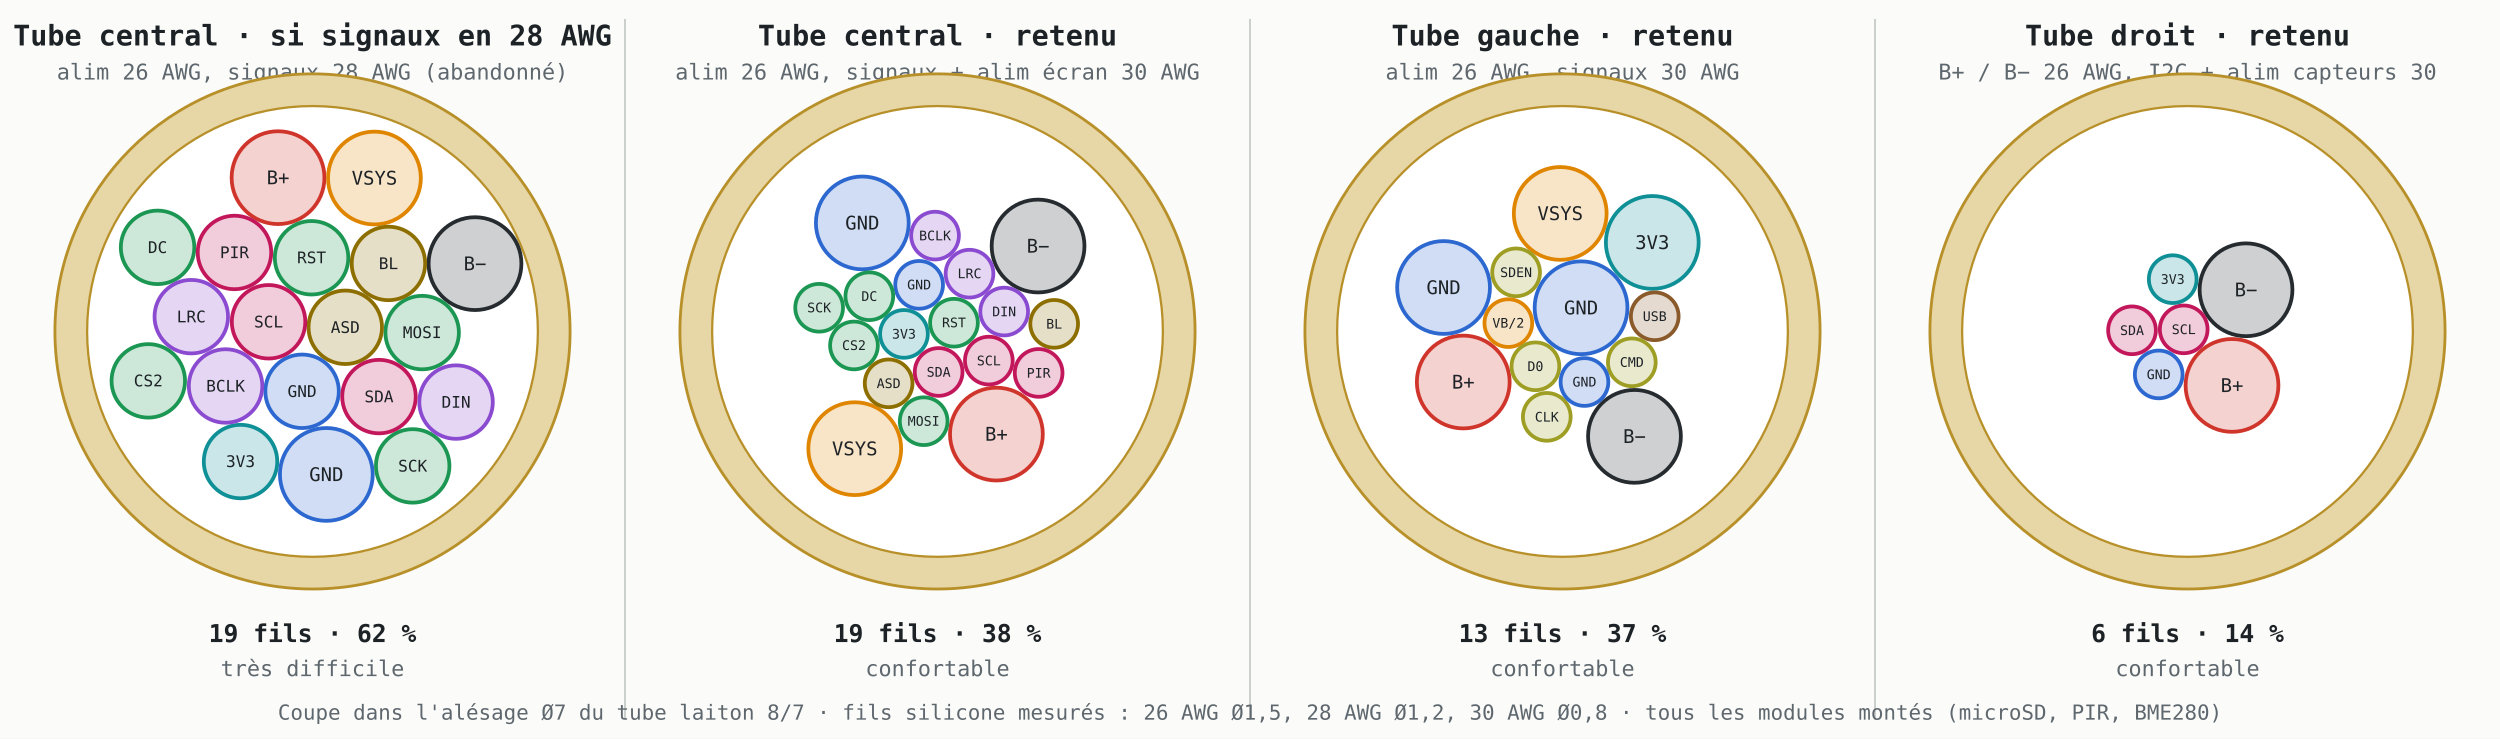
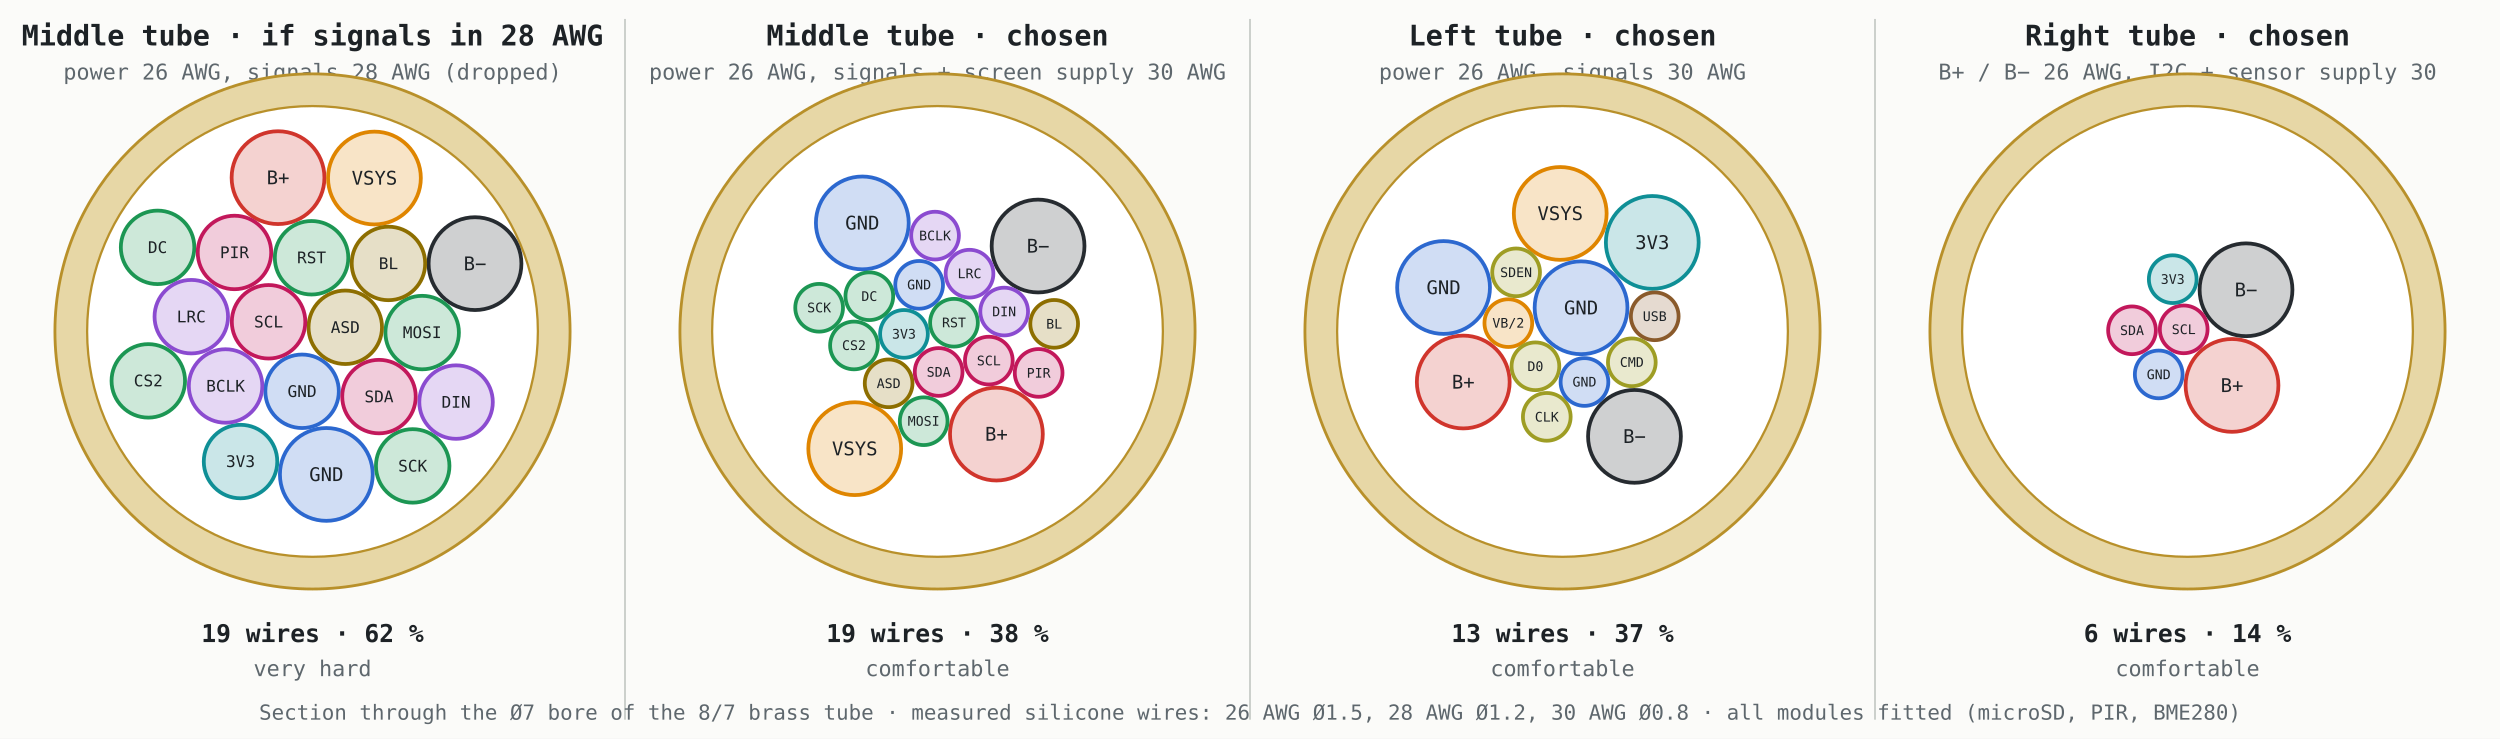
<svg xmlns="http://www.w3.org/2000/svg" viewBox="0 0 1320 390" width="1320" height="390" font-family="IBM Plex Mono, Consolas, monospace">
  <rect width="1320" height="390" fill="#fbfbf9" />
-   <text x="165.0" y="24" font-size="15" font-weight="600" text-anchor="middle" fill="#1d2226">Tube central · si signaux en 28 AWG</text>
-   <text x="165.0" y="42" font-size="11.5" text-anchor="middle" fill="#5e676d">alim 26 AWG, signaux 28 AWG (abandonné)</text>
+   <text x="165.0" y="24" font-size="15" font-weight="600" text-anchor="middle" fill="#1d2226">Middle tube · if signals in 28 AWG</text>
+   <text x="165.0" y="42" font-size="11.5" text-anchor="middle" fill="#5e676d">power 26 AWG, signals 28 AWG (dropped)</text>
  <circle cx="165.0" cy="175" r="136.0" fill="#e7d7a6" stroke="#b8902a" stroke-width="1.5" />
  <circle cx="165.0" cy="175" r="119.0" fill="#ffffff" stroke="#b8902a" stroke-width="1.2" />
  <circle cx="146.8" cy="93.8" r="24.5" fill="#d0352c" fill-opacity=".22" stroke="#d0352c" stroke-width="2" />
  <text x="146.8" y="97.3" font-size="10" text-anchor="middle" fill="#1d2226">B+</text>
  <circle cx="250.8" cy="139.2" r="24.5" fill="#262b30" fill-opacity=".22" stroke="#262b30" stroke-width="2" />
  <text x="250.8" y="142.7" font-size="10" text-anchor="middle" fill="#1d2226">B−</text>
  <circle cx="197.7" cy="94.0" r="24.5" fill="#df8500" fill-opacity=".22" stroke="#df8500" stroke-width="2" />
  <text x="197.7" y="97.5" font-size="10" text-anchor="middle" fill="#1d2226">VSYS</text>
  <circle cx="172.3" cy="250.5" r="24.5" fill="#2c68cf" fill-opacity=".22" stroke="#2c68cf" stroke-width="2" />
  <text x="172.3" y="254.0" font-size="10" text-anchor="middle" fill="#1d2226">GND</text>
  <circle cx="127.0" cy="243.7" r="19.4" fill="#0f8f96" fill-opacity=".22" stroke="#0f8f96" stroke-width="2" />
  <text x="127.0" y="246.6" font-size="8.5" text-anchor="middle" fill="#1d2226">3V3</text>
  <circle cx="159.5" cy="206.6" r="19.4" fill="#2c68cf" fill-opacity=".22" stroke="#2c68cf" stroke-width="2" />
  <text x="159.5" y="209.6" font-size="8.5" text-anchor="middle" fill="#1d2226">GND</text>
  <circle cx="217.9" cy="246.0" r="19.4" fill="#1c9653" fill-opacity=".22" stroke="#1c9653" stroke-width="2" />
  <text x="217.9" y="249.0" font-size="8.5" text-anchor="middle" fill="#1d2226">SCK</text>
  <circle cx="222.9" cy="175.6" r="19.4" fill="#1c9653" fill-opacity=".22" stroke="#1c9653" stroke-width="2" />
  <text x="222.9" y="178.5" font-size="8.5" text-anchor="middle" fill="#1d2226">MOSI</text>
  <circle cx="83.2" cy="130.6" r="19.4" fill="#1c9653" fill-opacity=".22" stroke="#1c9653" stroke-width="2" />
  <text x="83.2" y="133.6" font-size="8.5" text-anchor="middle" fill="#1d2226">DC</text>
  <circle cx="78.3" cy="201.1" r="19.4" fill="#1c9653" fill-opacity=".22" stroke="#1c9653" stroke-width="2" />
  <text x="78.3" y="204.0" font-size="8.5" text-anchor="middle" fill="#1d2226">CS2</text>
  <circle cx="164.5" cy="136.1" r="19.4" fill="#1c9653" fill-opacity=".22" stroke="#1c9653" stroke-width="2" />
  <text x="164.5" y="139.0" font-size="8.5" text-anchor="middle" fill="#1d2226">RST</text>
  <circle cx="205.1" cy="139.1" r="19.4" fill="#8d6e00" fill-opacity=".22" stroke="#8d6e00" stroke-width="2" />
  <text x="205.1" y="142.1" font-size="8.5" text-anchor="middle" fill="#1d2226">BL</text>
  <circle cx="182.3" cy="172.8" r="19.4" fill="#8d6e00" fill-opacity=".22" stroke="#8d6e00" stroke-width="2" />
  <text x="182.3" y="175.8" font-size="8.5" text-anchor="middle" fill="#1d2226">ASD</text>
  <circle cx="119.1" cy="203.8" r="19.4" fill="#8b4bd0" fill-opacity=".22" stroke="#8b4bd0" stroke-width="2" />
  <text x="119.1" y="206.8" font-size="8.5" text-anchor="middle" fill="#1d2226">BCLK</text>
  <circle cx="101.0" cy="167.2" r="19.4" fill="#8b4bd0" fill-opacity=".22" stroke="#8b4bd0" stroke-width="2" />
  <text x="101.0" y="170.2" font-size="8.5" text-anchor="middle" fill="#1d2226">LRC</text>
  <circle cx="240.8" cy="212.3" r="19.4" fill="#8b4bd0" fill-opacity=".22" stroke="#8b4bd0" stroke-width="2" />
  <text x="240.8" y="215.3" font-size="8.5" text-anchor="middle" fill="#1d2226">DIN</text>
  <circle cx="123.8" cy="133.3" r="19.4" fill="#c2185b" fill-opacity=".22" stroke="#c2185b" stroke-width="2" />
  <text x="123.8" y="136.3" font-size="8.5" text-anchor="middle" fill="#1d2226">PIR</text>
  <circle cx="200.1" cy="209.4" r="19.4" fill="#c2185b" fill-opacity=".22" stroke="#c2185b" stroke-width="2" />
  <text x="200.1" y="212.4" font-size="8.5" text-anchor="middle" fill="#1d2226">SDA</text>
  <circle cx="141.8" cy="169.9" r="19.4" fill="#c2185b" fill-opacity=".22" stroke="#c2185b" stroke-width="2" />
  <text x="141.8" y="172.9" font-size="8.5" text-anchor="middle" fill="#1d2226">SCL</text>
-   <text x="165.0" y="339.0" font-size="13" font-weight="600" text-anchor="middle" fill="#1d2226">19 fils · 62 %</text>
-   <text x="165.0" y="357.0" font-size="11.5" text-anchor="middle" fill="#5e676d">très difficile</text>
+   <text x="165.0" y="339.0" font-size="13" font-weight="600" text-anchor="middle" fill="#1d2226">19 wires · 62 %</text>
+   <text x="165.0" y="357.0" font-size="11.5" text-anchor="middle" fill="#5e676d">very hard</text>
  <line x1="330" y1="10" x2="330" y2="380" stroke="#c9cec9" />
-   <text x="495.0" y="24" font-size="15" font-weight="600" text-anchor="middle" fill="#1d2226">Tube central · retenu</text>
-   <text x="495.0" y="42" font-size="11.5" text-anchor="middle" fill="#5e676d">alim 26 AWG, signaux + alim écran 30 AWG</text>
+   <text x="495.0" y="24" font-size="15" font-weight="600" text-anchor="middle" fill="#1d2226">Middle tube · chosen</text>
+   <text x="495.0" y="42" font-size="11.5" text-anchor="middle" fill="#5e676d">power 26 AWG, signals + screen supply 30 AWG</text>
  <circle cx="495.0" cy="175" r="136.0" fill="#e7d7a6" stroke="#b8902a" stroke-width="1.5" />
  <circle cx="495.0" cy="175" r="119.0" fill="#ffffff" stroke="#b8902a" stroke-width="1.2" />
  <circle cx="526.1" cy="229.2" r="24.5" fill="#d0352c" fill-opacity=".22" stroke="#d0352c" stroke-width="2" />
  <text x="526.1" y="232.7" font-size="10" text-anchor="middle" fill="#1d2226">B+</text>
  <circle cx="548.1" cy="129.9" r="24.5" fill="#262b30" fill-opacity=".22" stroke="#262b30" stroke-width="2" />
  <text x="548.1" y="133.4" font-size="10" text-anchor="middle" fill="#1d2226">B−</text>
  <circle cx="451.3" cy="236.9" r="24.5" fill="#df8500" fill-opacity=".22" stroke="#df8500" stroke-width="2" />
  <text x="451.3" y="240.4" font-size="10" text-anchor="middle" fill="#1d2226">VSYS</text>
  <circle cx="455.3" cy="117.7" r="24.5" fill="#2c68cf" fill-opacity=".22" stroke="#2c68cf" stroke-width="2" />
  <text x="455.3" y="121.2" font-size="10" text-anchor="middle" fill="#1d2226">GND</text>
  <circle cx="477.3" cy="176.3" r="12.6" fill="#0f8f96" fill-opacity=".22" stroke="#0f8f96" stroke-width="2" />
  <text x="477.3" y="178.8" font-size="7" text-anchor="middle" fill="#1d2226">3V3</text>
  <circle cx="485.3" cy="150.4" r="12.6" fill="#2c68cf" fill-opacity=".22" stroke="#2c68cf" stroke-width="2" />
  <text x="485.3" y="152.8" font-size="7" text-anchor="middle" fill="#1d2226">GND</text>
  <circle cx="432.5" cy="162.5" r="12.6" fill="#1c9653" fill-opacity=".22" stroke="#1c9653" stroke-width="2" />
  <text x="432.5" y="164.9" font-size="7" text-anchor="middle" fill="#1d2226">SCK</text>
  <circle cx="487.7" cy="222.4" r="12.6" fill="#1c9653" fill-opacity=".22" stroke="#1c9653" stroke-width="2" />
  <text x="487.7" y="224.8" font-size="7" text-anchor="middle" fill="#1d2226">MOSI</text>
  <circle cx="459.0" cy="156.4" r="12.6" fill="#1c9653" fill-opacity=".22" stroke="#1c9653" stroke-width="2" />
  <text x="459.0" y="158.9" font-size="7" text-anchor="middle" fill="#1d2226">DC</text>
  <circle cx="450.9" cy="182.4" r="12.6" fill="#1c9653" fill-opacity=".22" stroke="#1c9653" stroke-width="2" />
  <text x="450.9" y="184.8" font-size="7" text-anchor="middle" fill="#1d2226">CS2</text>
  <circle cx="503.7" cy="170.4" r="12.6" fill="#1c9653" fill-opacity=".22" stroke="#1c9653" stroke-width="2" />
  <text x="503.7" y="172.8" font-size="7" text-anchor="middle" fill="#1d2226">RST</text>
  <circle cx="556.6" cy="171.0" r="12.6" fill="#8d6e00" fill-opacity=".22" stroke="#8d6e00" stroke-width="2" />
  <text x="556.6" y="173.5" font-size="7" text-anchor="middle" fill="#1d2226">BL</text>
  <circle cx="469.2" cy="202.4" r="12.6" fill="#8d6e00" fill-opacity=".22" stroke="#8d6e00" stroke-width="2" />
  <text x="469.2" y="204.9" font-size="7" text-anchor="middle" fill="#1d2226">ASD</text>
  <circle cx="493.7" cy="124.4" r="12.6" fill="#8b4bd0" fill-opacity=".22" stroke="#8b4bd0" stroke-width="2" />
  <text x="493.7" y="126.9" font-size="7" text-anchor="middle" fill="#1d2226">BCLK</text>
  <circle cx="511.9" cy="144.5" r="12.6" fill="#8b4bd0" fill-opacity=".22" stroke="#8b4bd0" stroke-width="2" />
  <text x="511.9" y="146.9" font-size="7" text-anchor="middle" fill="#1d2226">LRC</text>
  <circle cx="530.2" cy="164.5" r="12.6" fill="#8b4bd0" fill-opacity=".22" stroke="#8b4bd0" stroke-width="2" />
  <text x="530.2" y="167.0" font-size="7" text-anchor="middle" fill="#1d2226">DIN</text>
  <circle cx="548.4" cy="196.9" r="12.6" fill="#c2185b" fill-opacity=".22" stroke="#c2185b" stroke-width="2" />
  <text x="548.4" y="199.4" font-size="7" text-anchor="middle" fill="#1d2226">PIR</text>
  <circle cx="495.6" cy="196.4" r="12.6" fill="#c2185b" fill-opacity=".22" stroke="#c2185b" stroke-width="2" />
  <text x="495.6" y="198.9" font-size="7" text-anchor="middle" fill="#1d2226">SDA</text>
  <circle cx="522.1" cy="190.4" r="12.6" fill="#c2185b" fill-opacity=".22" stroke="#c2185b" stroke-width="2" />
  <text x="522.1" y="192.9" font-size="7" text-anchor="middle" fill="#1d2226">SCL</text>
-   <text x="495.0" y="339.0" font-size="13" font-weight="600" text-anchor="middle" fill="#1d2226">19 fils · 38 %</text>
-   <text x="495.0" y="357.0" font-size="11.5" text-anchor="middle" fill="#5e676d">confortable</text>
+   <text x="495.0" y="339.0" font-size="13" font-weight="600" text-anchor="middle" fill="#1d2226">19 wires · 38 %</text>
+   <text x="495.0" y="357.0" font-size="11.5" text-anchor="middle" fill="#5e676d">comfortable</text>
  <line x1="660" y1="10" x2="660" y2="380" stroke="#c9cec9" />
-   <text x="825.0" y="24" font-size="15" font-weight="600" text-anchor="middle" fill="#1d2226">Tube gauche · retenu</text>
-   <text x="825.0" y="42" font-size="11.5" text-anchor="middle" fill="#5e676d">alim 26 AWG, signaux 30 AWG</text>
+   <text x="825.0" y="24" font-size="15" font-weight="600" text-anchor="middle" fill="#1d2226">Left tube · chosen</text>
+   <text x="825.0" y="42" font-size="11.5" text-anchor="middle" fill="#5e676d">power 26 AWG, signals 30 AWG</text>
  <circle cx="825.0" cy="175" r="136.0" fill="#e7d7a6" stroke="#b8902a" stroke-width="1.5" />
  <circle cx="825.0" cy="175" r="119.0" fill="#ffffff" stroke="#b8902a" stroke-width="1.2" />
  <circle cx="772.6" cy="201.7" r="24.5" fill="#d0352c" fill-opacity=".22" stroke="#d0352c" stroke-width="2" />
  <text x="772.6" y="205.2" font-size="10" text-anchor="middle" fill="#1d2226">B+</text>
  <circle cx="863.0" cy="230.4" r="24.5" fill="#262b30" fill-opacity=".22" stroke="#262b30" stroke-width="2" />
  <text x="863.0" y="233.9" font-size="10" text-anchor="middle" fill="#1d2226">B−</text>
  <circle cx="823.8" cy="112.7" r="24.5" fill="#df8500" fill-opacity=".22" stroke="#df8500" stroke-width="2" />
  <text x="823.8" y="116.2" font-size="10" text-anchor="middle" fill="#1d2226">VSYS</text>
  <circle cx="762.2" cy="151.8" r="24.5" fill="#2c68cf" fill-opacity=".22" stroke="#2c68cf" stroke-width="2" />
  <text x="762.2" y="155.3" font-size="10" text-anchor="middle" fill="#1d2226">GND</text>
  <circle cx="872.4" cy="128.0" r="24.5" fill="#0f8f96" fill-opacity=".22" stroke="#0f8f96" stroke-width="2" />
  <text x="872.4" y="131.5" font-size="10" text-anchor="middle" fill="#1d2226">3V3</text>
  <circle cx="834.8" cy="162.5" r="24.5" fill="#2c68cf" fill-opacity=".22" stroke="#2c68cf" stroke-width="2" />
  <text x="834.8" y="166.0" font-size="10" text-anchor="middle" fill="#1d2226">GND</text>
  <circle cx="796.4" cy="170.6" r="12.6" fill="#df8500" fill-opacity=".22" stroke="#df8500" stroke-width="2" />
  <text x="796.4" y="173.0" font-size="7" text-anchor="middle" fill="#1d2226">VB/2</text>
  <circle cx="873.7" cy="167.0" r="12.6" fill="#8a5a2b" fill-opacity=".22" stroke="#8a5a2b" stroke-width="2" />
  <text x="873.7" y="169.5" font-size="7" text-anchor="middle" fill="#1d2226">USB</text>
  <circle cx="800.5" cy="143.8" r="12.6" fill="#9e9d24" fill-opacity=".22" stroke="#9e9d24" stroke-width="2" />
  <text x="800.5" y="146.3" font-size="7" text-anchor="middle" fill="#1d2226">SDEN</text>
  <circle cx="816.7" cy="220.1" r="12.6" fill="#9e9d24" fill-opacity=".22" stroke="#9e9d24" stroke-width="2" />
  <text x="816.7" y="222.6" font-size="7" text-anchor="middle" fill="#1d2226">CLK</text>
  <circle cx="861.6" cy="191.3" r="12.6" fill="#9e9d24" fill-opacity=".22" stroke="#9e9d24" stroke-width="2" />
  <text x="861.6" y="193.7" font-size="7" text-anchor="middle" fill="#1d2226">CMD</text>
  <circle cx="810.7" cy="193.4" r="12.6" fill="#9e9d24" fill-opacity=".22" stroke="#9e9d24" stroke-width="2" />
  <text x="810.7" y="195.9" font-size="7" text-anchor="middle" fill="#1d2226">D0</text>
  <circle cx="836.6" cy="201.7" r="12.6" fill="#2c68cf" fill-opacity=".22" stroke="#2c68cf" stroke-width="2" />
  <text x="836.6" y="204.1" font-size="7" text-anchor="middle" fill="#1d2226">GND</text>
-   <text x="825.0" y="339.0" font-size="13" font-weight="600" text-anchor="middle" fill="#1d2226">13 fils · 37 %</text>
-   <text x="825.0" y="357.0" font-size="11.5" text-anchor="middle" fill="#5e676d">confortable</text>
+   <text x="825.0" y="339.0" font-size="13" font-weight="600" text-anchor="middle" fill="#1d2226">13 wires · 37 %</text>
+   <text x="825.0" y="357.0" font-size="11.5" text-anchor="middle" fill="#5e676d">comfortable</text>
  <line x1="990" y1="10" x2="990" y2="380" stroke="#c9cec9" />
-   <text x="1155.0" y="24" font-size="15" font-weight="600" text-anchor="middle" fill="#1d2226">Tube droit · retenu</text>
-   <text x="1155.0" y="42" font-size="11.5" text-anchor="middle" fill="#5e676d">B+ / B− 26 AWG, I2C + alim capteurs 30</text>
+   <text x="1155.0" y="24" font-size="15" font-weight="600" text-anchor="middle" fill="#1d2226">Right tube · chosen</text>
+   <text x="1155.0" y="42" font-size="11.5" text-anchor="middle" fill="#5e676d">B+ / B− 26 AWG, I2C + sensor supply 30</text>
  <circle cx="1155.0" cy="175" r="136.0" fill="#e7d7a6" stroke="#b8902a" stroke-width="1.5" />
  <circle cx="1155.0" cy="175" r="119.0" fill="#ffffff" stroke="#b8902a" stroke-width="1.2" />
  <circle cx="1178.5" cy="203.5" r="24.5" fill="#d0352c" fill-opacity=".22" stroke="#d0352c" stroke-width="2" />
  <text x="1178.5" y="207.0" font-size="10" text-anchor="middle" fill="#1d2226">B+</text>
  <circle cx="1185.9" cy="153.0" r="24.5" fill="#262b30" fill-opacity=".22" stroke="#262b30" stroke-width="2" />
  <text x="1185.9" y="156.5" font-size="10" text-anchor="middle" fill="#1d2226">B−</text>
  <circle cx="1125.7" cy="174.4" r="12.6" fill="#c2185b" fill-opacity=".22" stroke="#c2185b" stroke-width="2" />
  <text x="1125.7" y="176.9" font-size="7" text-anchor="middle" fill="#1d2226">SDA</text>
  <circle cx="1153.0" cy="173.9" r="12.6" fill="#c2185b" fill-opacity=".22" stroke="#c2185b" stroke-width="2" />
  <text x="1153.0" y="176.4" font-size="7" text-anchor="middle" fill="#1d2226">SCL</text>
  <circle cx="1147.2" cy="147.4" r="12.6" fill="#0f8f96" fill-opacity=".22" stroke="#0f8f96" stroke-width="2" />
  <text x="1147.2" y="149.9" font-size="7" text-anchor="middle" fill="#1d2226">3V3</text>
  <circle cx="1139.8" cy="197.7" r="12.6" fill="#2c68cf" fill-opacity=".22" stroke="#2c68cf" stroke-width="2" />
  <text x="1139.8" y="200.2" font-size="7" text-anchor="middle" fill="#1d2226">GND</text>
-   <text x="1155.0" y="339.0" font-size="13" font-weight="600" text-anchor="middle" fill="#1d2226">6 fils · 14 %</text>
-   <text x="1155.0" y="357.0" font-size="11.5" text-anchor="middle" fill="#5e676d">confortable</text>
-   <text x="660.0" y="380" font-size="11" text-anchor="middle" fill="#5e676d">Coupe dans l'alésage Ø7 du tube laiton 8/7 · fils silicone mesurés : 26 AWG Ø1,5, 28 AWG Ø1,2, 30 AWG Ø0,8 · tous les modules montés (microSD, PIR, BME280)</text>
+   <text x="1155.0" y="339.0" font-size="13" font-weight="600" text-anchor="middle" fill="#1d2226">6 wires · 14 %</text>
+   <text x="1155.0" y="357.0" font-size="11.5" text-anchor="middle" fill="#5e676d">comfortable</text>
+   <text x="660.0" y="380" font-size="11" text-anchor="middle" fill="#5e676d">Section through the Ø7 bore of the 8/7 brass tube · measured silicone wires: 26 AWG Ø1.5, 28 AWG Ø1.2, 30 AWG Ø0.8 · all modules fitted (microSD, PIR, BME280)</text>
</svg>
